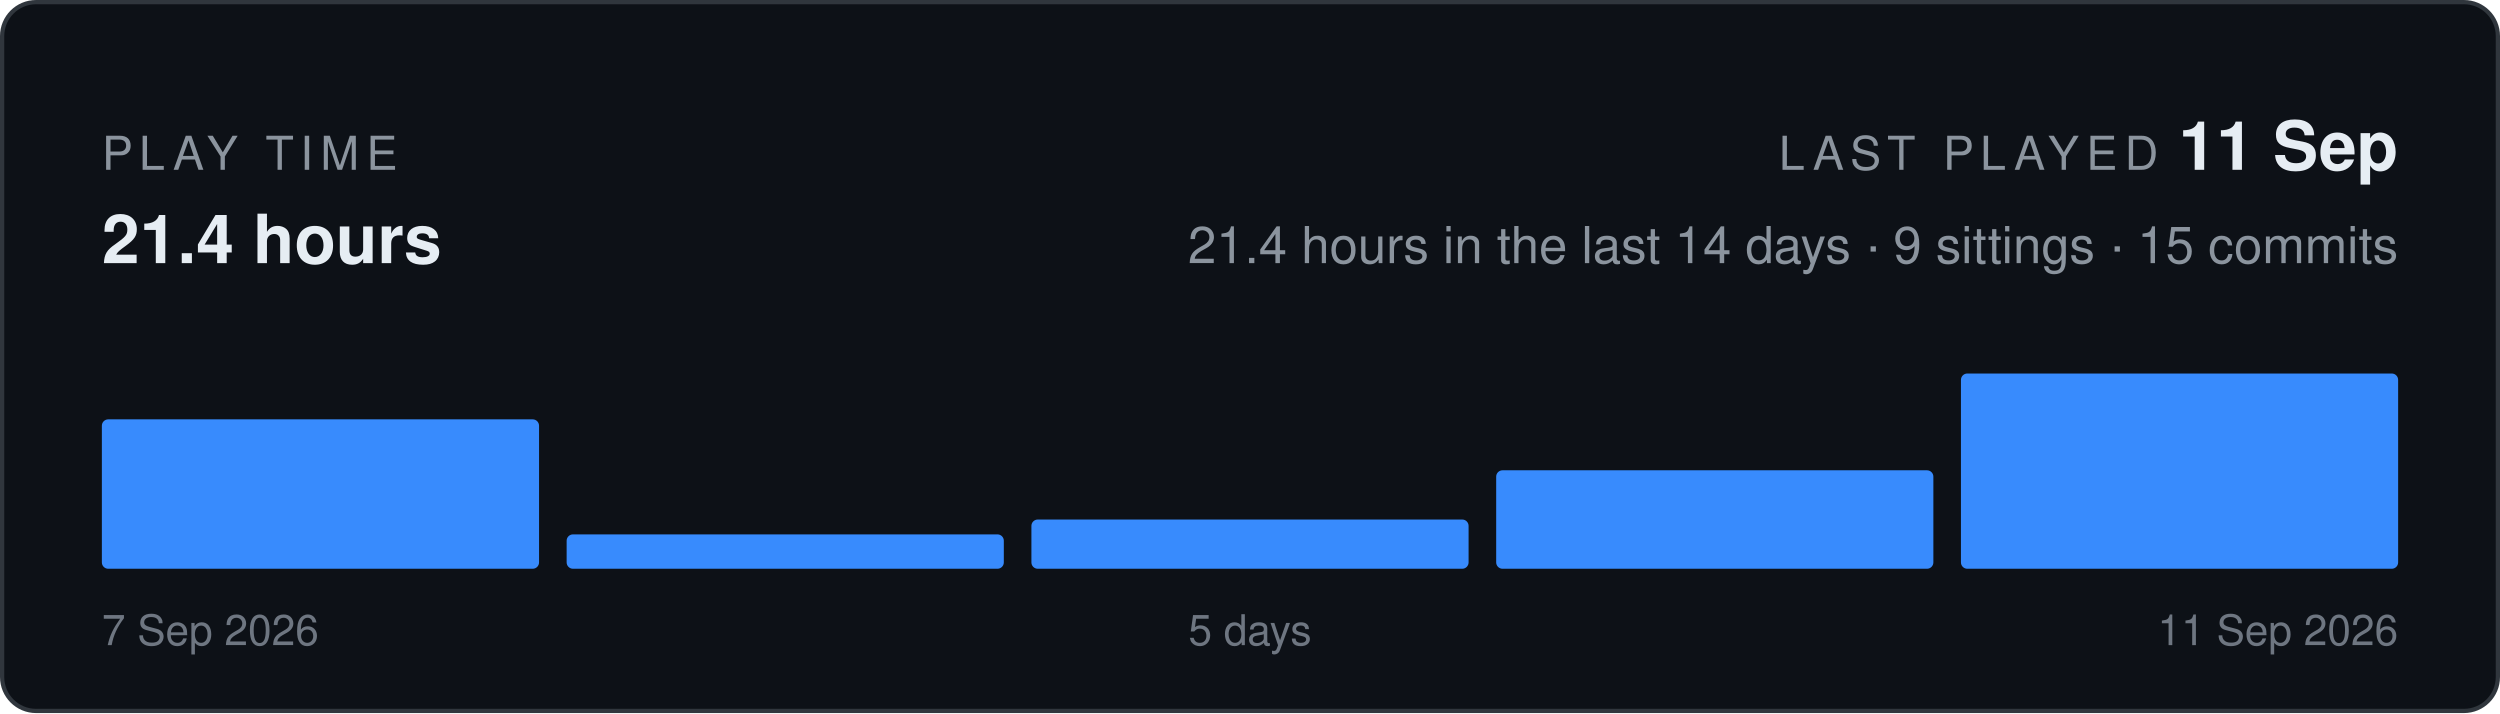
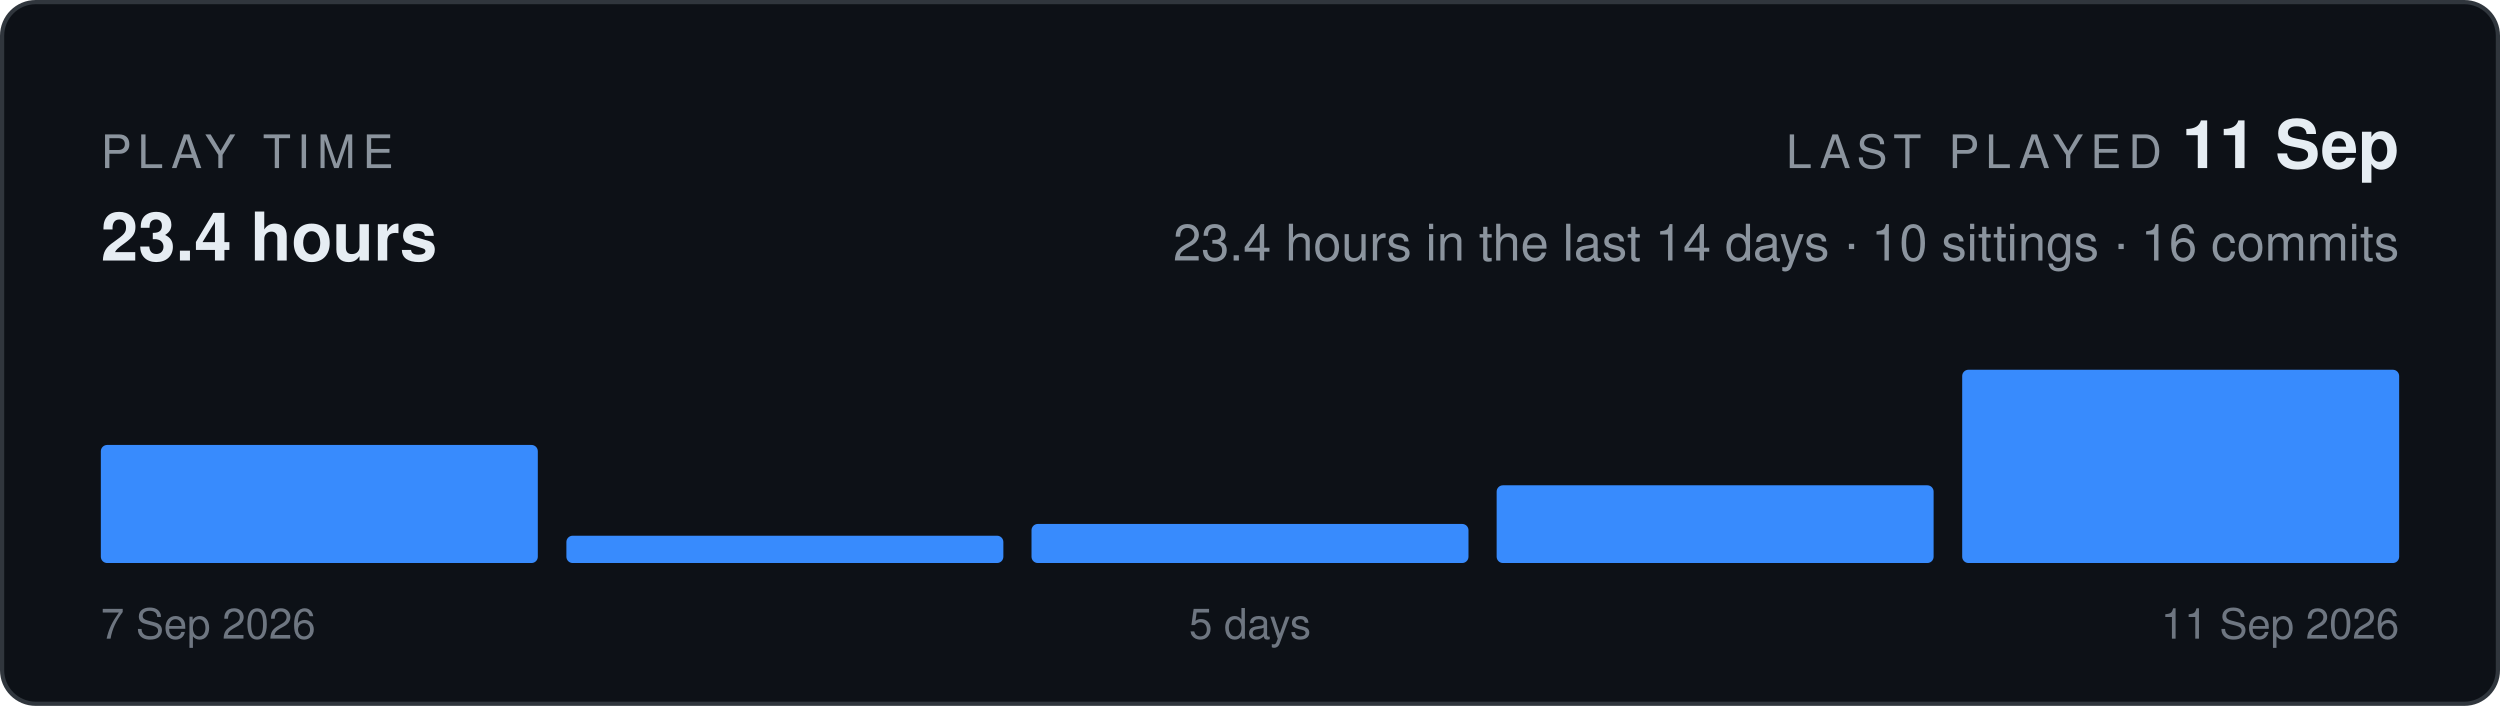
- <svg xmlns="http://www.w3.org/2000/svg" width="589" height="168" viewBox="0 0 589 168" role="img" aria-label="Play time: 21.4 hours over 15 commits, last played 11 Sep">
+ <svg xmlns="http://www.w3.org/2000/svg" width="595" height="168" viewBox="0 0 595 168" role="img" aria-label="Play time: 23.4 hours over 16 commits, last played 11 Sep">
  <style>
    .card { fill: #0d1117; stroke: #30363d }
    text { font-family: -apple-system, BlinkMacSystemFont, "Segoe UI", Helvetica, Arial, sans-serif }
    .label { font-size: 11px; letter-spacing: 1.7px; fill: #8b949e }
    .stat { font-size: 16px; font-weight: 600; letter-spacing: normal; fill: #e6edf3 }
    .note { font-size: 12px; fill: #8b949e }
    .axis { font-size: 10px; fill: #6e7681 }
    .bar { fill: #388bfd }
    .bar-quiet { fill: #21262d }
  </style>
-   <rect class="card" x="0.5" y="0.5" width="588" height="167" rx="8" />
+   <rect class="card" x="0.5" y="0.5" width="594" height="167" rx="8" />
  <text class="label" x="24" y="40">PLAY TIME</text>
-   <text class="stat" x="24" y="62">21.4 hours</text>
-   <text class="label" x="565" y="40" text-anchor="end">LAST PLAYED <tspan class="stat">11 Sep</tspan>
+   <text class="stat" x="24" y="62">23.4 hours</text>
+   <text class="label" x="571" y="40" text-anchor="end">LAST PLAYED <tspan class="stat">11 Sep</tspan>
  </text>
-   <text class="note" x="565" y="62" text-anchor="end">21.4 hours in the last 14 days   ·   9 sittings   ·   15 commits</text>
-   <rect class="bar" x="24.0" y="98.8" width="103" height="35.2" rx="1.5" />
-   <rect class="bar" x="133.5" y="125.9" width="103" height="8.1" rx="1.5" />
-   <rect class="bar" x="243.0" y="122.4" width="103" height="11.6" rx="1.5" />
-   <rect class="bar" x="352.5" y="110.8" width="103" height="23.2" rx="1.5" />
-   <rect class="bar" x="462.0" y="88.0" width="103" height="46.0" rx="1.5" />
+   <text class="note" x="571" y="62" text-anchor="end">23.4 hours in the last 14 days   ·   10 sittings   ·   16 commits</text>
+   <rect class="bar" x="24.0" y="105.9" width="104" height="28.1" rx="1.5" />
+   <rect class="bar" x="134.8" y="127.5" width="104" height="6.5" rx="1.5" />
+   <rect class="bar" x="245.5" y="124.7" width="104" height="9.3" rx="1.5" />
+   <rect class="bar" x="356.2" y="115.5" width="104" height="18.5" rx="1.5" />
+   <rect class="bar" x="467.0" y="88.0" width="104" height="46.0" rx="1.5" />
  <text class="axis" x="24" y="152">7 Sep 2026</text>
-   <text class="axis" x="294.5" y="152" text-anchor="middle">5 days</text>
-   <text class="axis" x="565" y="152" text-anchor="end">11 Sep 2026</text>
+   <text class="axis" x="297.5" y="152" text-anchor="middle">5 days</text>
+   <text class="axis" x="571" y="152" text-anchor="end">11 Sep 2026</text>
</svg>
